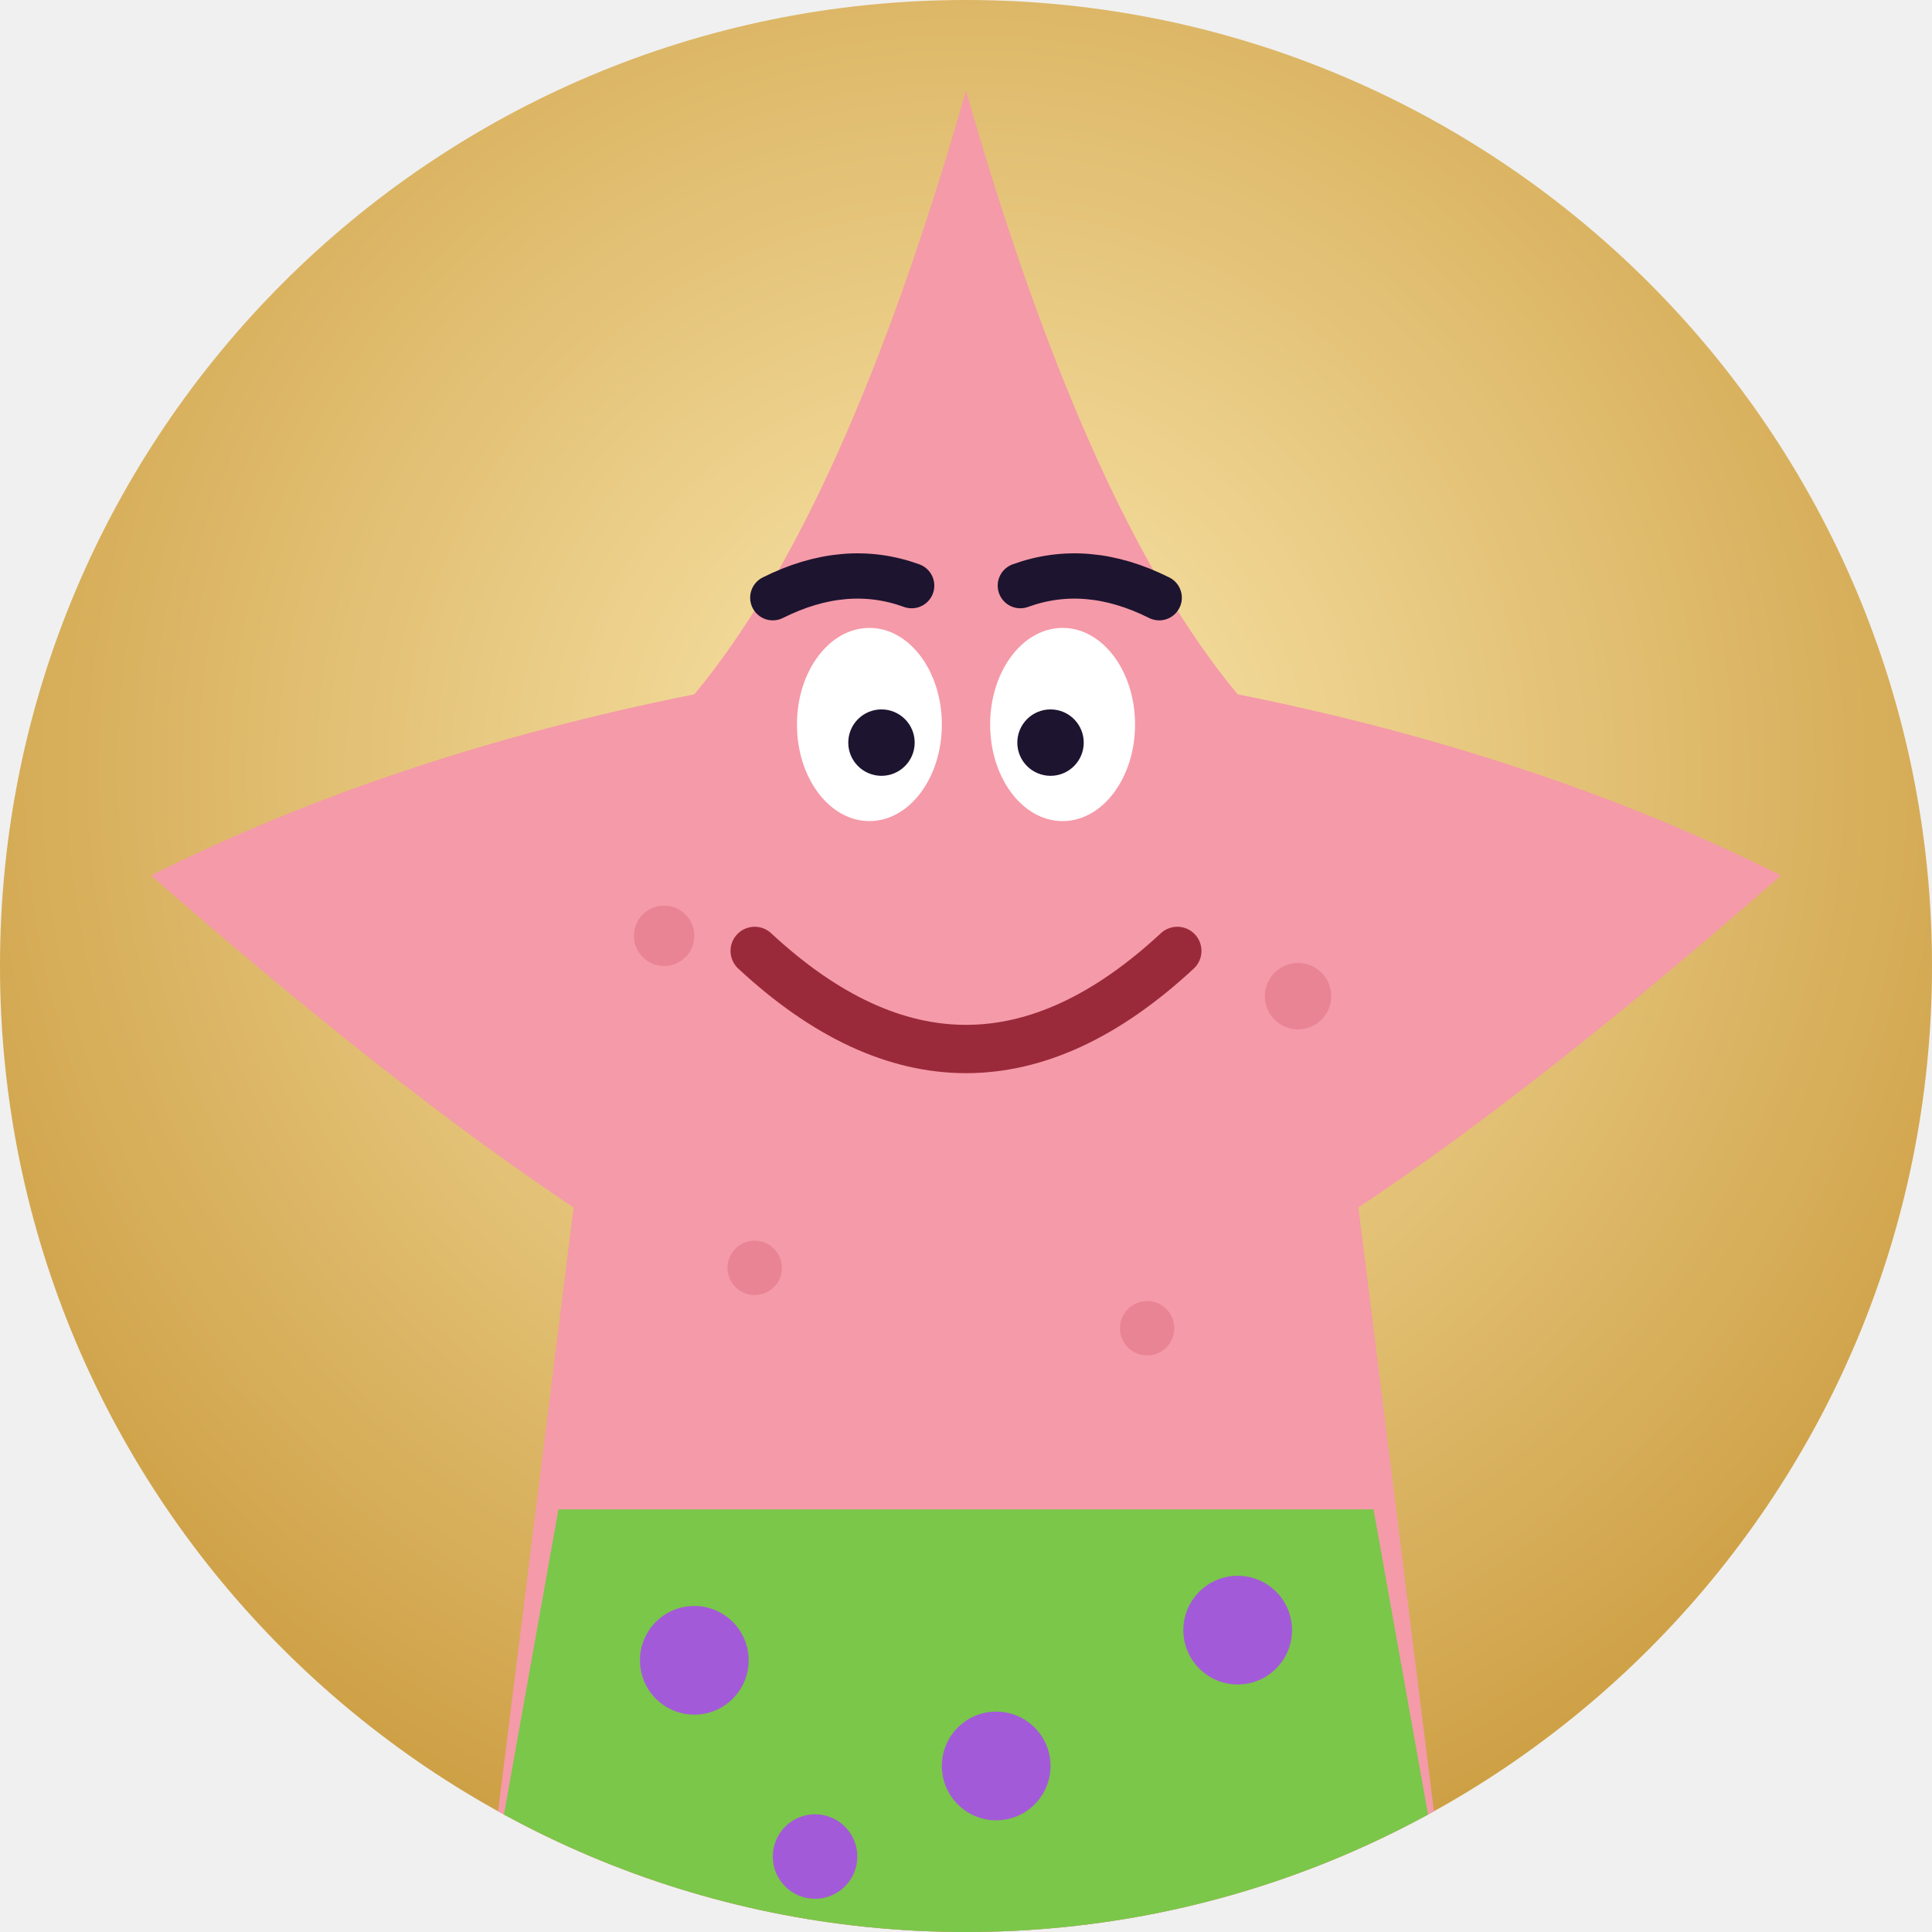
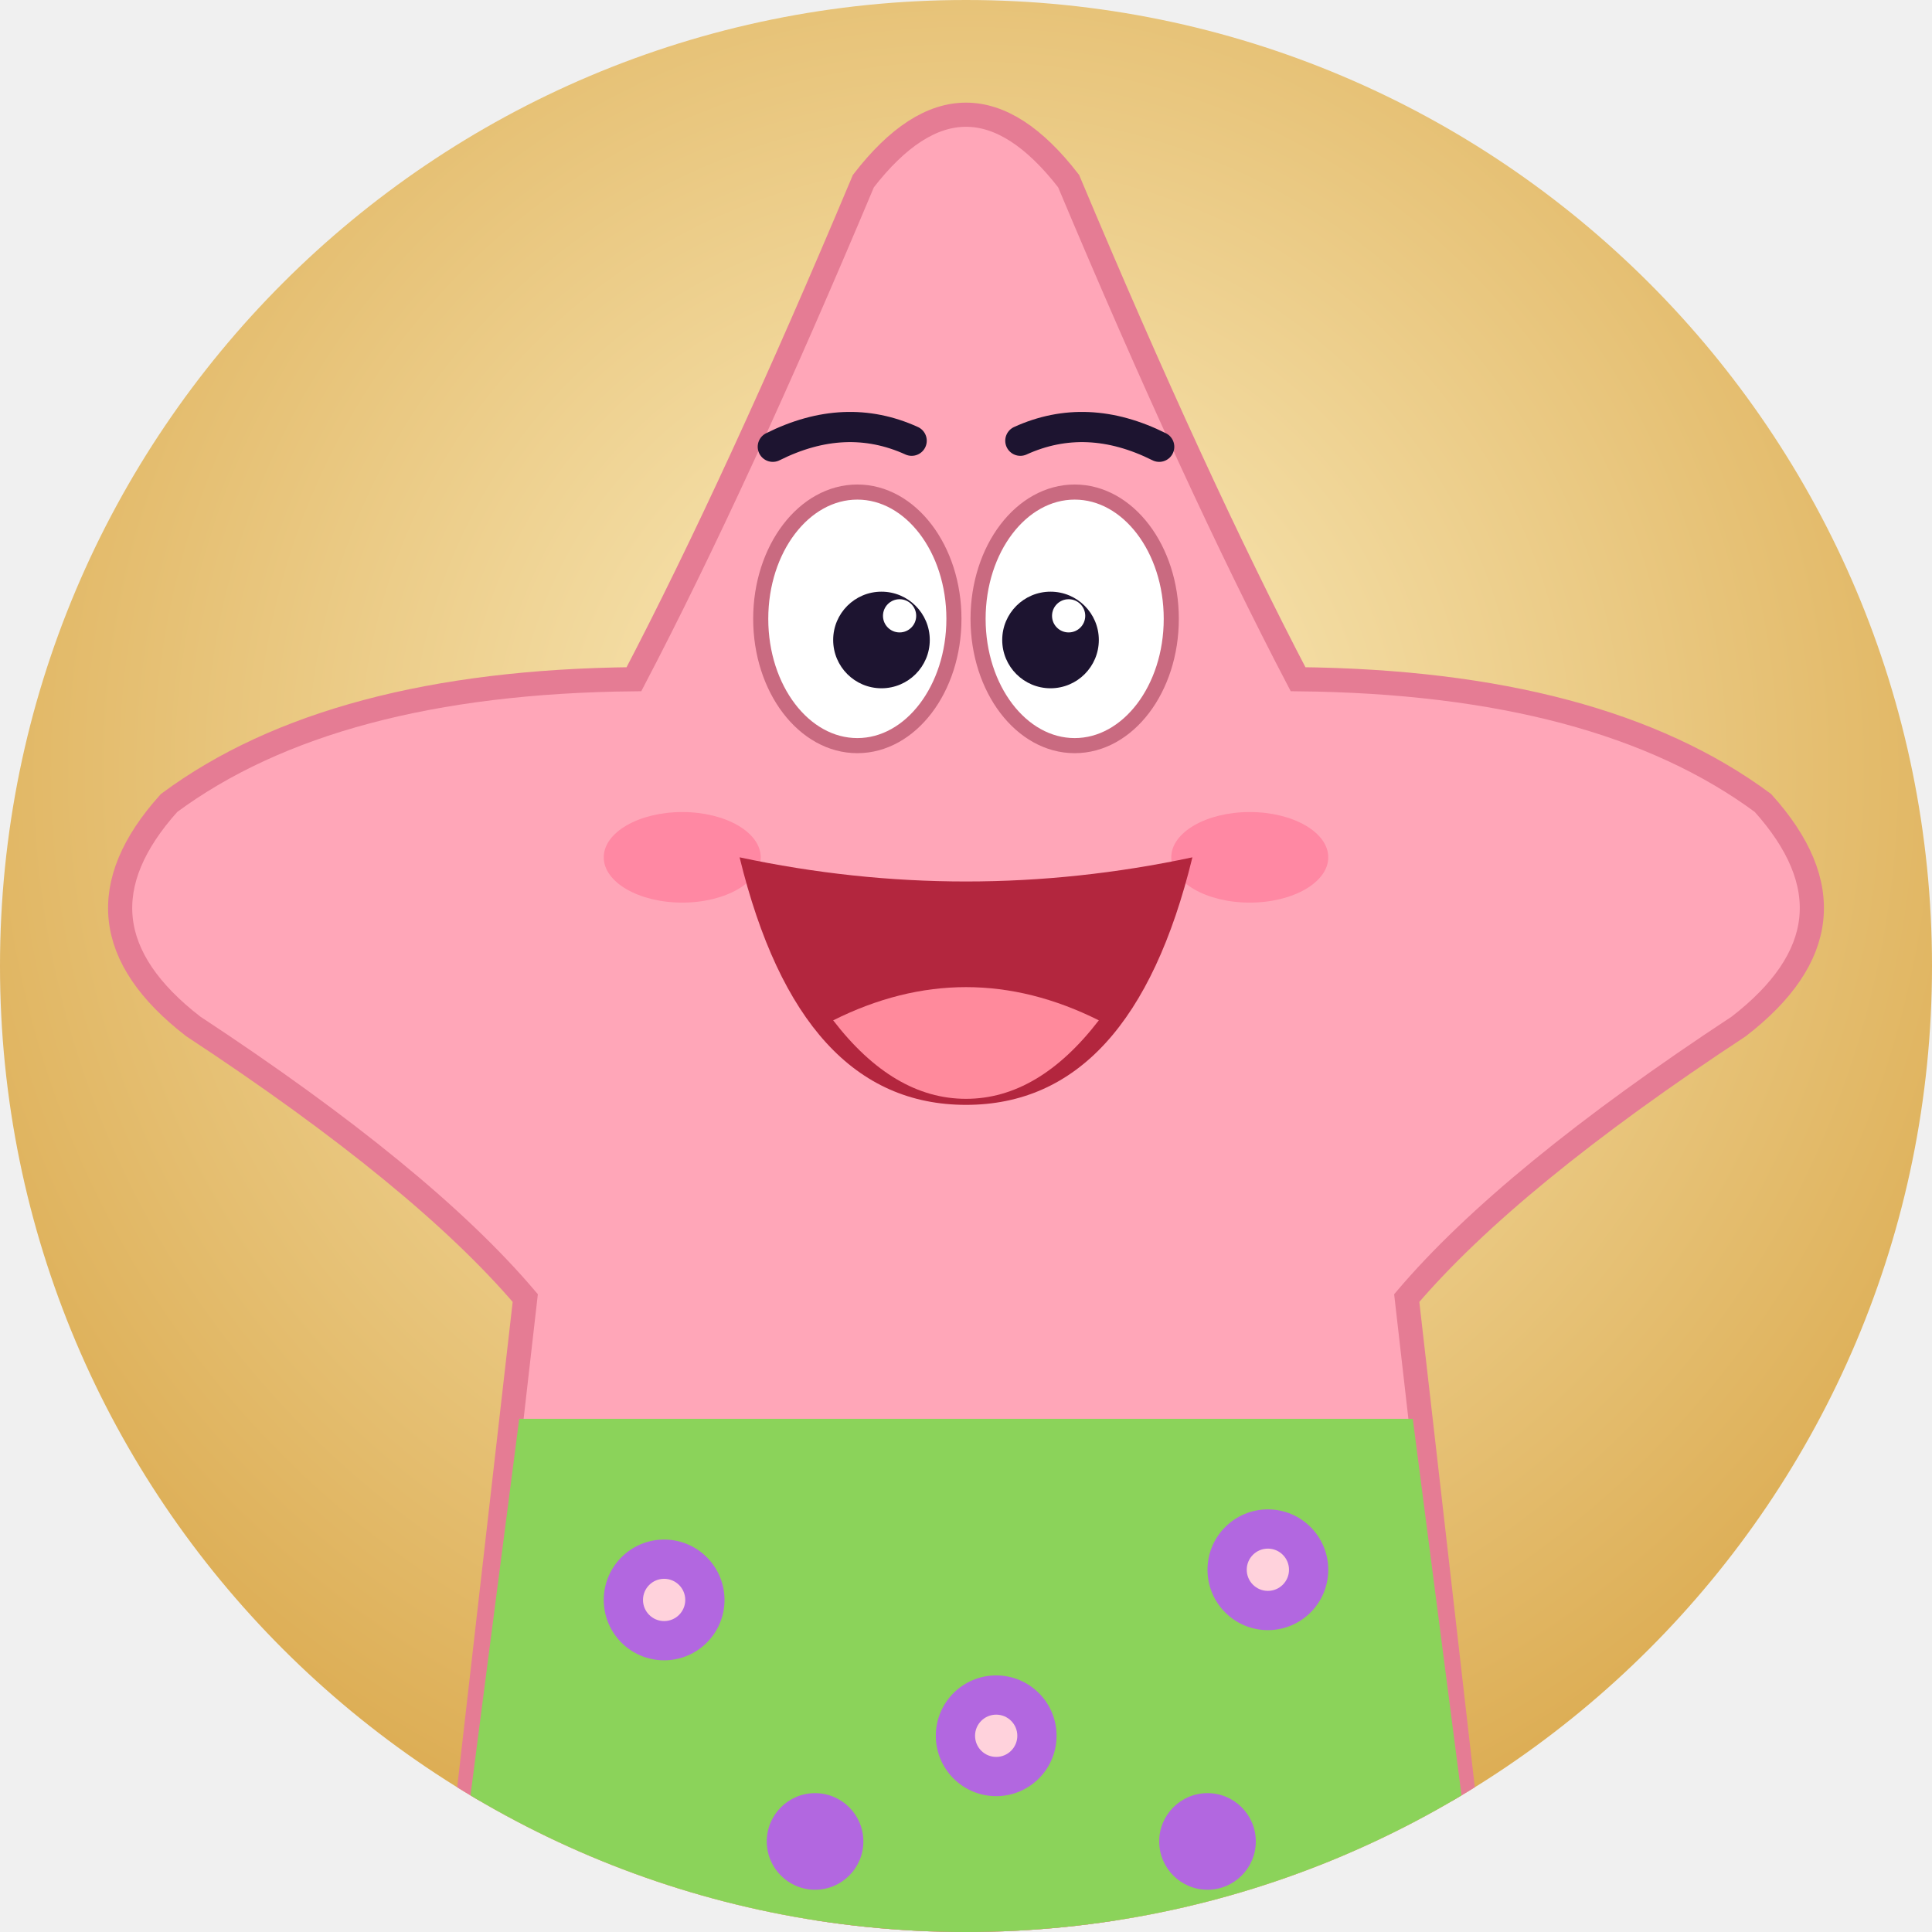
<svg xmlns="http://www.w3.org/2000/svg" viewBox="0 0 64 64">
  <defs>
    <clipPath id="c">
      <circle cx="32" cy="32" r="32" />
    </clipPath>
    <radialGradient id="bg" cx="50%" cy="40%" r="65%">
-       <stop offset="0" stop-color="#fbe8ae" />
-       <stop offset="1" stop-color="#c9983a" />
+       <stop offset="0" stop-color="#fdf0c4" />
+       <stop offset="1" stop-color="#d9a648" />
    </radialGradient>
  </defs>
  <g clip-path="url(#c)">
    <rect width="64" height="64" fill="url(#bg)" />
-     <path d="M32 3 Q36 17 41 23 Q51 25 59 29 Q51 36 45 40 L48 64 L16 64 L19 40 Q13 36 5 29 Q13 25 23 23 Q28 17 32 3Z" fill="#f59aa8" />
-     <path d="M18.5 50 H45.5 L48 64 H16Z" fill="#7ac74a" />
-     <g fill="#a35ad8">
-       <circle cx="23" cy="55" r="1.8" />
-       <circle cx="33" cy="58.5" r="1.8" />
-       <circle cx="41" cy="54" r="1.8" />
-       <circle cx="27" cy="61.5" r="1.4" />
+     <path d="M28.6 6 Q32 1.6 35.4 6 Q39.6 16 43 22.5 Q53 22.6 58.4 26.6 Q62 30.6 57.6 34 Q50 39 46.6 43 L49 64 H15 L17.4 43 Q14 39 6.4 34 Q2 30.6 5.6 26.6 Q11 22.6 21 22.5 Q24.4 16 28.6 6Z" fill="#ffa6b8" stroke="#e57c94" stroke-width=".8" />
+     <path d="M17.2 47 H46.8 L49 64 H15Z" fill="#8bd35a" />
+     <g fill="#b267e0">
+       <circle cx="22" cy="53" r="2" />
+       <circle cx="33" cy="57.5" r="2" />
+       <circle cx="42" cy="52" r="2" />
+       <circle cx="27" cy="61" r="1.6" />
+       <circle cx="40" cy="61" r="1.6" />
    </g>
-     <g fill="#e47a8c" opacity=".7">
-       <circle cx="22" cy="31" r="1" />
-       <circle cx="43" cy="33" r="1.1" />
-       <circle cx="38" cy="44" r=".9" />
-       <circle cx="25" cy="42" r=".9" />
+     <g fill="#ffd2dc">
+       <circle cx="22" cy="53" r=".7" />
+       <circle cx="33" cy="57.5" r=".7" />
+       <circle cx="42" cy="52" r=".7" />
    </g>
-     <ellipse cx="28.8" cy="24" rx="2.4" ry="3.2" fill="#fff" />
-     <ellipse cx="35.2" cy="24" rx="2.4" ry="3.2" fill="#fff" />
-     <circle cx="29.2" cy="24.6" r="1.1" fill="#1d1430" />
-     <circle cx="34.8" cy="24.6" r="1.1" fill="#1d1430" />
-     <path d="M25.6 19.8 Q28 18.6 30.2 19.4 M38.4 19.8 Q36 18.6 33.8 19.4" stroke="#1d1430" stroke-width="1.5" fill="none" stroke-linecap="round" />
-     <path d="M25 31.5 Q32 38 39 31.5" stroke="#9a2a3a" stroke-width="1.6" fill="none" stroke-linecap="round" />
+     <ellipse cx="28.4" cy="20.5" rx="3.2" ry="4.2" fill="#fff" stroke="#c96a80" stroke-width=".5" />
+     <ellipse cx="35.6" cy="20.5" rx="3.2" ry="4.2" fill="#fff" stroke="#c96a80" stroke-width=".5" />
+     <circle cx="29.2" cy="21.2" r="1.6" fill="#1d1430" />
+     <circle cx="34.8" cy="21.2" r="1.6" fill="#1d1430" />
+     <circle cx="29.8" cy="20.4" r=".55" fill="#fff" />
+     <circle cx="35.4" cy="20.4" r=".55" fill="#fff" />
+     <path d="M25.6 14.8 Q28 13.6 30.2 14.6 M38.4 14.8 Q36 13.6 33.8 14.6" stroke="#1d1430" stroke-width="1" fill="none" stroke-linecap="round" />
+     <ellipse cx="22.6" cy="28.4" rx="2.6" ry="1.5" fill="#ff6f92" opacity=".55" />
+     <ellipse cx="41.4" cy="28.4" rx="2.6" ry="1.5" fill="#ff6f92" opacity=".55" />
+     <path d="M24.5 28.4 Q32 30 39.5 28.4 Q37.5 36.6 32 36.6 Q26.5 36.6 24.5 28.4Z" fill="#b3263e" />
+     <path d="M27.6 33.8 Q32 31.6 36.4 33.8 Q34.4 36.4 32 36.4 Q29.6 36.4 27.6 33.8Z" fill="#ff8a9c" />
  </g>
</svg>
